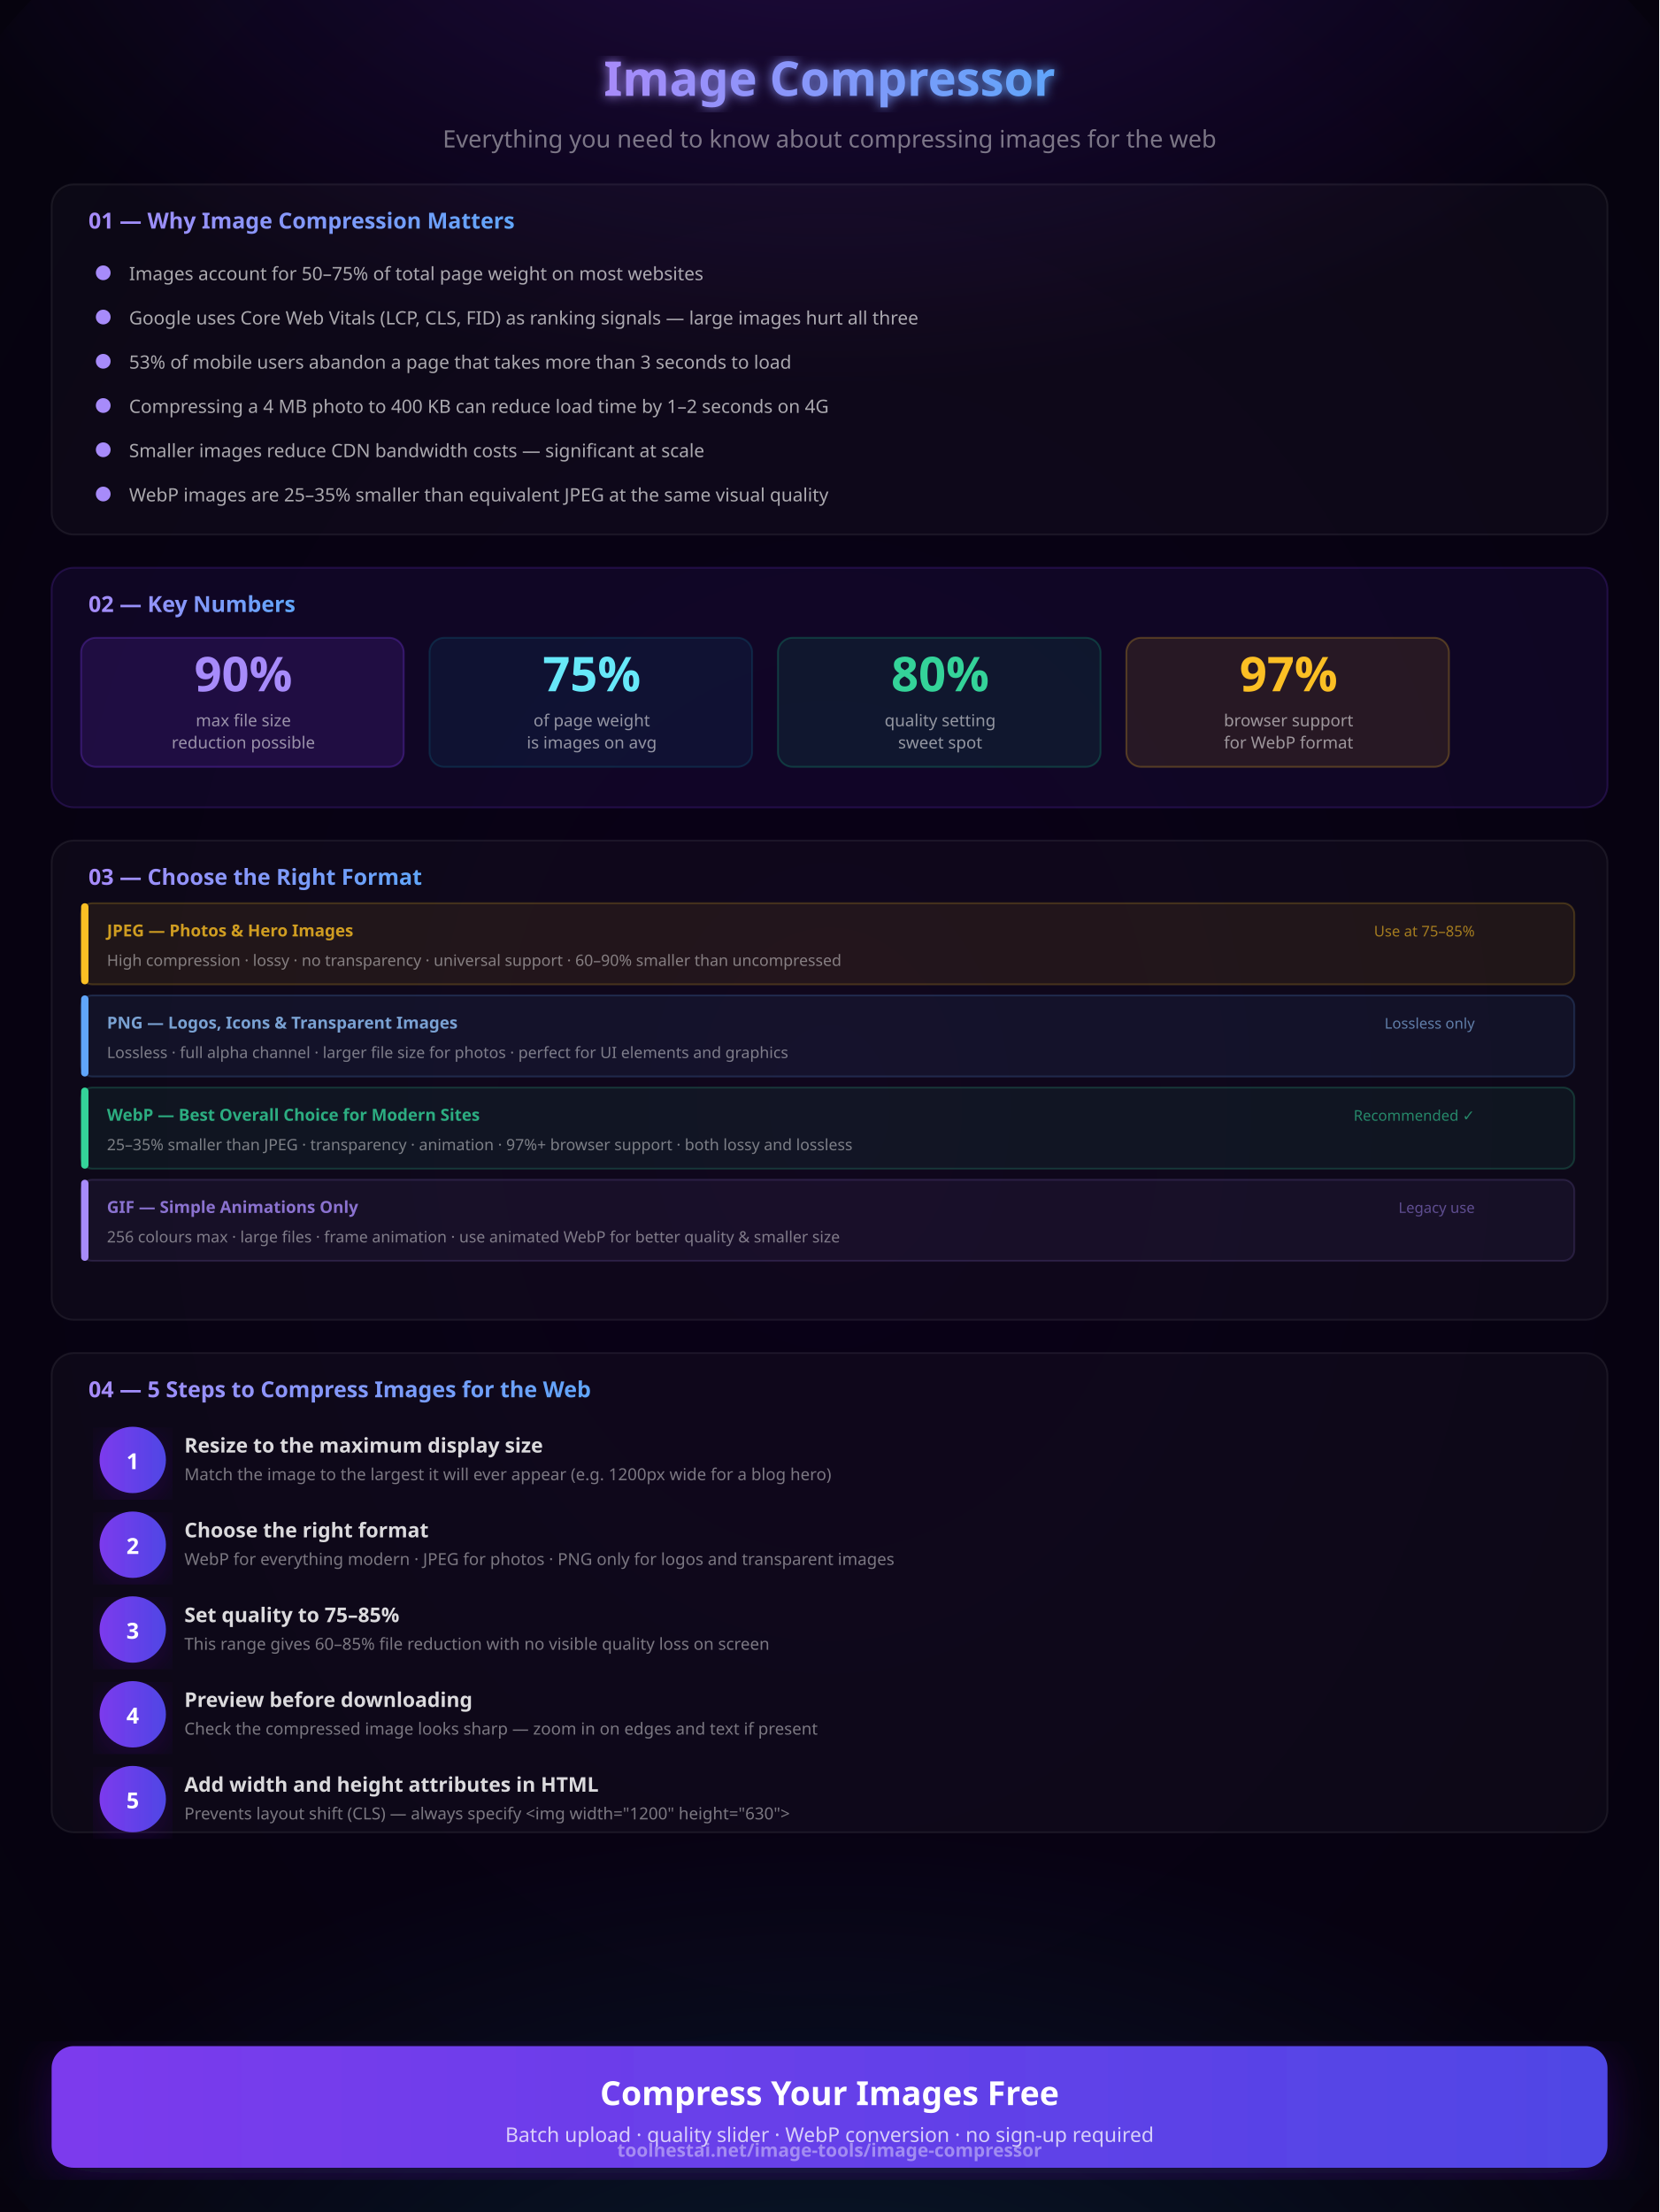
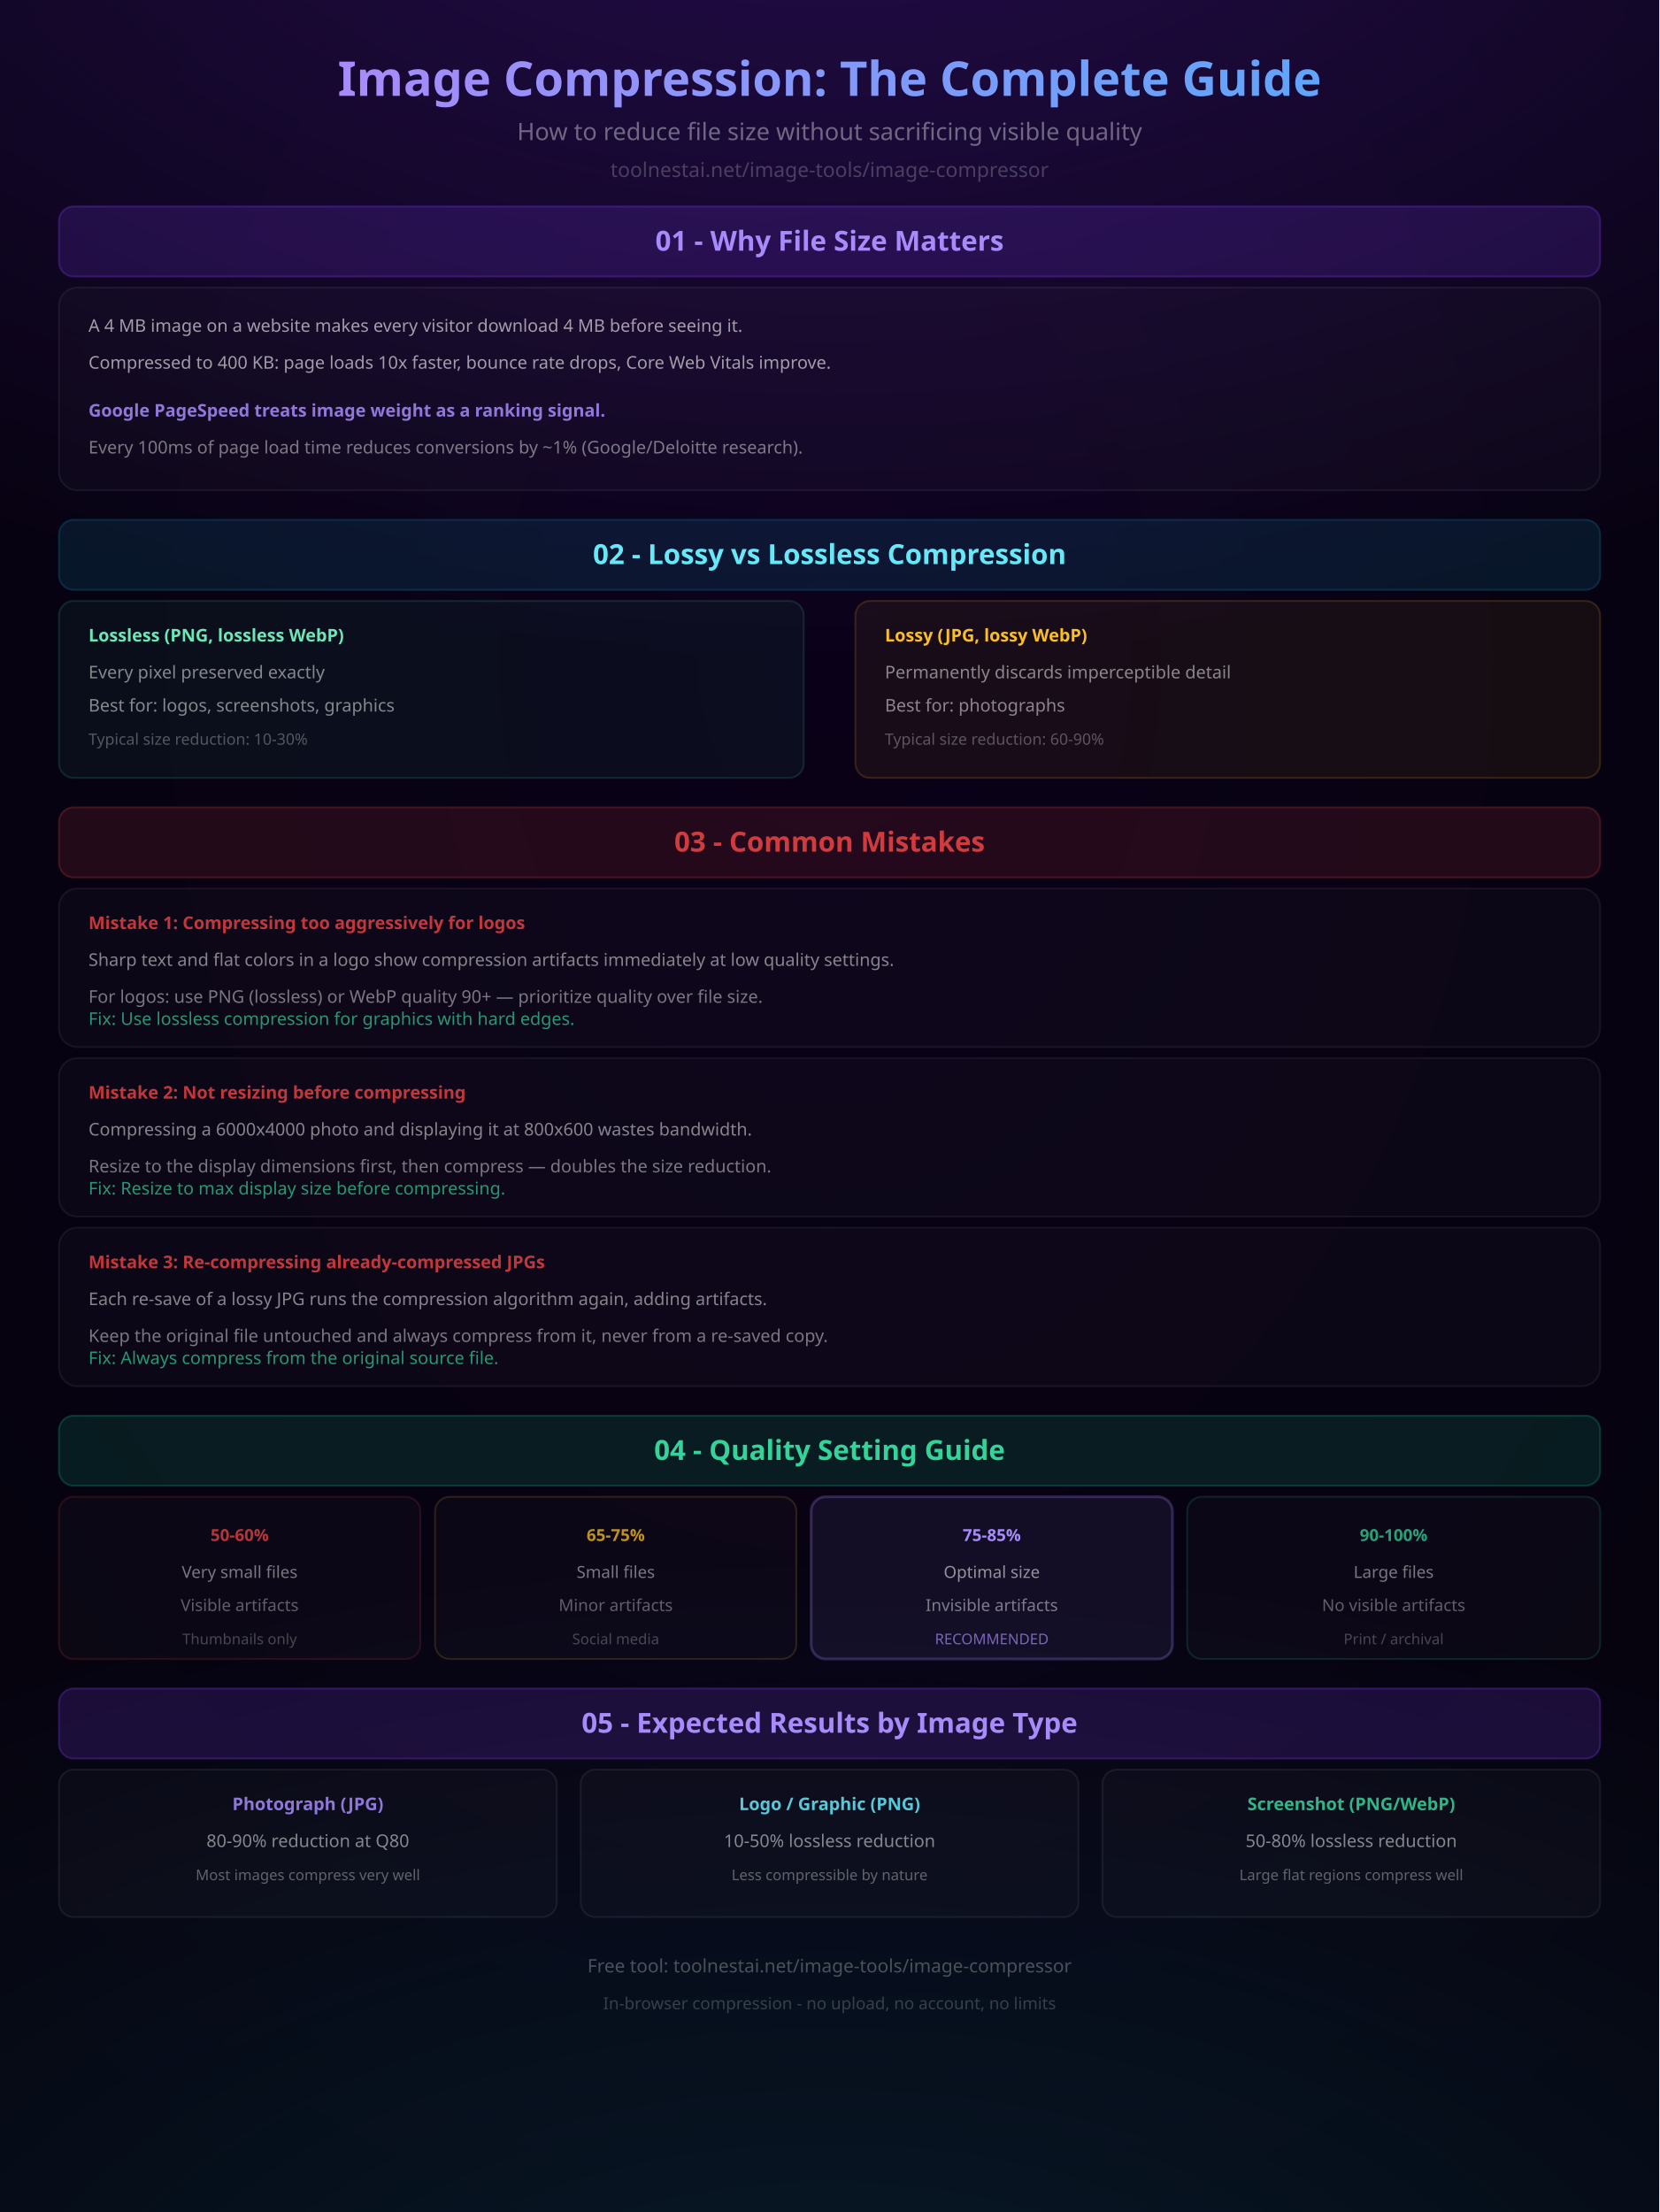
<svg xmlns="http://www.w3.org/2000/svg" viewBox="0 0 900 1200" font-family="'Segoe UI',system-ui,sans-serif">
  <defs>
-     <radialGradient id="bg" cx="50%" cy="50%" r="80%">
+     <radialGradient id="bg" cx="50%" cy="30%" r="80%">
      <stop offset="0%" stop-color="#0a0118" />
      <stop offset="100%" stop-color="#05030d" />
    </radialGradient>
-     <radialGradient id="gT" cx="50%" cy="10%" r="50%">
-       <stop offset="0%" stop-color="#5b21b6" stop-opacity="0.3" />
+     <radialGradient id="gT" cx="50%" cy="10%" r="60%">
+       <stop offset="0%" stop-color="#5b21b6" stop-opacity="0.35" />
      <stop offset="100%" stop-color="#5b21b6" stop-opacity="0" />
    </radialGradient>
-     <radialGradient id="gB" cx="50%" cy="90%" r="50%">
+     <radialGradient id="gB" cx="50%" cy="90%" r="60%">
      <stop offset="0%" stop-color="#0e7490" stop-opacity="0.2" />
      <stop offset="100%" stop-color="#0e7490" stop-opacity="0" />
    </radialGradient>
    <linearGradient id="aG" x1="0%" y1="0%" x2="100%" y2="0%">
      <stop offset="0%" stop-color="#a78bfa" />
      <stop offset="100%" stop-color="#60a5fa" />
    </linearGradient>
    <linearGradient id="bG" x1="0%" y1="0%" x2="100%" y2="0%">
      <stop offset="0%" stop-color="#7c3aed" />
      <stop offset="100%" stop-color="#4f46e5" />
    </linearGradient>
-     <filter id="sh">
-       <feDropShadow dx="0" dy="4" stdDeviation="12" flood-color="#5b21b6" flood-opacity="0.35" />
-     </filter>
-     <filter id="glow">
-       <feGaussianBlur stdDeviation="3" result="b" />
-       <feMerge>
-         <feMergeNode in="b" />
-         <feMergeNode in="SourceGraphic" />
-       </feMerge>
-     </filter>
  </defs>
  <rect width="900" height="1200" fill="url(#bg)" />
-   <ellipse cx="450" cy="150" rx="500" ry="300" fill="url(#gT)" />
-   <ellipse cx="450" cy="1050" rx="500" ry="300" fill="url(#gB)" />
-   <text x="450" y="52" text-anchor="middle" font-size="26" font-weight="900" fill="url(#aG)" filter="url(#glow)">Image Compressor</text>
-   <text x="450" y="80" text-anchor="middle" font-size="13" fill="rgba(255,255,255,0.45)">Everything you need to know about compressing images for the web</text>
-   <rect x="28" y="100" width="844" height="190" rx="12" fill="rgba(255,255,255,0.025)" stroke="rgba(255,255,255,0.07)" stroke-width="1" />
-   <text x="48" y="124" font-size="12" font-weight="800" fill="url(#aG)">01 — Why Image Compression Matters</text>
-   <g font-size="10" fill="rgba(255,255,255,0.65)">
-     <circle cx="56" cy="148" r="4" fill="#a78bfa" />
-     <text x="70" y="152">Images account for 50–75% of total page weight on most websites</text>
-     <circle cx="56" cy="172" r="4" fill="#a78bfa" />
-     <text x="70" y="176">Google uses Core Web Vitals (LCP, CLS, FID) as ranking signals — large images hurt all three</text>
-     <circle cx="56" cy="196" r="4" fill="#a78bfa" />
-     <text x="70" y="200">53% of mobile users abandon a page that takes more than 3 seconds to load</text>
-     <circle cx="56" cy="220" r="4" fill="#a78bfa" />
-     <text x="70" y="224">Compressing a 4 MB photo to 400 KB can reduce load time by 1–2 seconds on 4G</text>
-     <circle cx="56" cy="244" r="4" fill="#a78bfa" />
-     <text x="70" y="248">Smaller images reduce CDN bandwidth costs — significant at scale</text>
-     <circle cx="56" cy="268" r="4" fill="#a78bfa" />
-     <text x="70" y="272">WebP images are 25–35% smaller than equivalent JPEG at the same visual quality</text>
+   <ellipse cx="450" cy="200" rx="700" ry="400" fill="url(#gT)" />
+   <ellipse cx="450" cy="1000" rx="700" ry="400" fill="url(#gB)" />
+   <text x="450" y="52" text-anchor="middle" font-size="26" font-weight="900" fill="url(#aG)">Image Compression: The Complete Guide</text>
+   <text x="450" y="76" text-anchor="middle" font-size="13" fill="rgba(255,255,255,0.38)">How to reduce file size without sacrificing visible quality</text>
+   <text x="450" y="96" text-anchor="middle" font-size="11" fill="rgba(255,255,255,0.22)">toolnestai.net/image-tools/image-compressor</text>
+   <rect x="32" y="112" width="836" height="38" rx="8" fill="rgba(124,58,237,0.18)" stroke="rgba(124,58,237,0.3)" stroke-width="1" />
+   <text x="450" y="136" text-anchor="middle" font-size="15" font-weight="800" fill="#a78bfa">01 - Why File Size Matters</text>
+   <rect x="32" y="156" width="836" height="110" rx="10" fill="rgba(255,255,255,0.02)" stroke="rgba(255,255,255,0.06)" stroke-width="1" />
+   <g font-size="9.5">
+     <text x="48" y="180" fill="rgba(255,255,255,0.6)">A 4 MB image on a website makes every visitor download 4 MB before seeing it.</text>
+     <text x="48" y="200" fill="rgba(255,255,255,0.6)">Compressed to 400 KB: page loads 10x faster, bounce rate drops, Core Web Vitals improve.</text>
+     <text x="48" y="226" font-weight="700" fill="rgba(167,139,250,0.85)">Google PageSpeed treats image weight as a ranking signal.</text>
+     <text x="48" y="246" fill="rgba(255,255,255,0.45)">Every 100ms of page load time reduces conversions by ~1% (Google/Deloitte research).</text>
  </g>
-   <rect x="28" y="308" width="844" height="130" rx="12" fill="rgba(124,58,237,0.08)" stroke="rgba(124,58,237,0.2)" stroke-width="1" />
-   <text x="48" y="332" font-size="12" font-weight="800" fill="url(#aG)">02 — Key Numbers</text>
-   <g text-anchor="middle">
-     <rect x="44" y="346" width="175" height="70" rx="8" fill="rgba(124,58,237,0.15)" stroke="rgba(124,58,237,0.3)" stroke-width="1" />
-     <text x="132" y="375" font-size="26" font-weight="900" fill="#a78bfa">90%</text>
-     <text x="132" y="394" font-size="9" fill="rgba(255,255,255,0.55)">max file size</text>
-     <text x="132" y="406" font-size="9" fill="rgba(255,255,255,0.55)">reduction possible</text>
-     <rect x="233" y="346" width="175" height="70" rx="8" fill="rgba(14,116,144,0.12)" stroke="rgba(14,116,144,0.25)" stroke-width="1" />
-     <text x="321" y="375" font-size="26" font-weight="900" fill="#67e8f9">75%</text>
-     <text x="321" y="394" font-size="9" fill="rgba(255,255,255,0.55)">of page weight</text>
-     <text x="321" y="406" font-size="9" fill="rgba(255,255,255,0.55)">is images on avg</text>
-     <rect x="422" y="346" width="175" height="70" rx="8" fill="rgba(16,185,129,0.1)" stroke="rgba(16,185,129,0.25)" stroke-width="1" />
-     <text x="510" y="375" font-size="26" font-weight="900" fill="#34d399">80%</text>
-     <text x="510" y="394" font-size="9" fill="rgba(255,255,255,0.55)">quality setting</text>
-     <text x="510" y="406" font-size="9" fill="rgba(255,255,255,0.55)">sweet spot</text>
-     <rect x="611" y="346" width="175" height="70" rx="8" fill="rgba(251,191,36,0.1)" stroke="rgba(251,191,36,0.25)" stroke-width="1" />
-     <text x="699" y="375" font-size="26" font-weight="900" fill="#fbbf24">97%</text>
-     <text x="699" y="394" font-size="9" fill="rgba(255,255,255,0.55)">browser support</text>
-     <text x="699" y="406" font-size="9" fill="rgba(255,255,255,0.55)">for WebP format</text>
+   <rect x="32" y="282" width="836" height="38" rx="8" fill="rgba(14,116,144,0.18)" stroke="rgba(14,116,144,0.3)" stroke-width="1" />
+   <text x="450" y="306" text-anchor="middle" font-size="15" font-weight="800" fill="#67e8f9">02 - Lossy vs Lossless Compression</text>
+   <g font-size="9.5">
+     <rect x="32" y="326" width="404" height="96" rx="8" fill="rgba(52,211,153,0.06)" stroke="rgba(52,211,153,0.16)" stroke-width="1" />
+     <text x="48" y="348" font-weight="700" fill="#6ee7b7">Lossless (PNG, lossless WebP)</text>
+     <text x="48" y="368" fill="rgba(255,255,255,0.5)">Every pixel preserved exactly</text>
+     <text x="48" y="386" fill="rgba(255,255,255,0.5)">Best for: logos, screenshots, graphics</text>
+     <text x="48" y="404" fill="rgba(255,255,255,0.3)" font-size="8.5">Typical size reduction: 10-30%</text>
+     <rect x="464" y="326" width="404" height="96" rx="8" fill="rgba(251,191,36,0.06)" stroke="rgba(251,191,36,0.16)" stroke-width="1" />
+     <text x="480" y="348" font-weight="700" fill="#fbbf24">Lossy (JPG, lossy WebP)</text>
+     <text x="480" y="368" fill="rgba(255,255,255,0.5)">Permanently discards imperceptible detail</text>
+     <text x="480" y="386" fill="rgba(255,255,255,0.5)">Best for: photographs</text>
+     <text x="480" y="404" fill="rgba(255,255,255,0.3)" font-size="8.5">Typical size reduction: 60-90%</text>
  </g>
-   <rect x="28" y="456" width="844" height="260" rx="12" fill="rgba(255,255,255,0.025)" stroke="rgba(255,255,255,0.07)" stroke-width="1" />
-   <text x="48" y="480" font-size="12" font-weight="800" fill="url(#aG)">03 — Choose the Right Format</text>
-   <rect x="44" y="490" width="810" height="44" rx="6" fill="rgba(251,191,36,0.08)" stroke="rgba(251,191,36,0.2)" stroke-width="1" />
-   <rect x="44" y="490" width="4" height="44" rx="2" fill="#fbbf24" />
-   <text x="58" y="508" font-size="9" font-weight="700" fill="rgba(251,191,36,0.8)">JPEG — Photos &amp; Hero Images</text>
-   <text x="58" y="524" font-size="8.5" fill="rgba(255,255,255,0.45)">High compression · lossy · no transparency · universal support · 60–90% smaller than uncompressed</text>
-   <text x="800" y="508" text-anchor="end" font-size="8" fill="rgba(251,191,36,0.6)">Use at 75–85%</text>
-   <rect x="44" y="540" width="810" height="44" rx="6" fill="rgba(96,165,250,0.07)" stroke="rgba(96,165,250,0.18)" stroke-width="1" />
-   <rect x="44" y="540" width="4" height="44" rx="2" fill="#60a5fa" />
-   <text x="58" y="558" font-size="9" font-weight="700" fill="rgba(147,197,253,0.8)">PNG — Logos, Icons &amp; Transparent Images</text>
-   <text x="58" y="574" font-size="8.5" fill="rgba(255,255,255,0.45)">Lossless · full alpha channel · larger file size for photos · perfect for UI elements and graphics</text>
-   <text x="800" y="558" text-anchor="end" font-size="8" fill="rgba(147,197,253,0.6)">Lossless only</text>
-   <rect x="44" y="590" width="810" height="44" rx="6" fill="rgba(52,211,153,0.07)" stroke="rgba(52,211,153,0.2)" stroke-width="1" />
-   <rect x="44" y="590" width="4" height="44" rx="2" fill="#34d399" />
-   <text x="58" y="608" font-size="9" font-weight="700" fill="rgba(52,211,153,0.8)">WebP — Best Overall Choice for Modern Sites</text>
-   <text x="58" y="624" font-size="8.5" fill="rgba(255,255,255,0.45)">25–35% smaller than JPEG · transparency · animation · 97%+ browser support · both lossy and lossless</text>
-   <text x="800" y="608" text-anchor="end" font-size="8" fill="rgba(52,211,153,0.6)">Recommended ✓</text>
-   <rect x="44" y="640" width="810" height="44" rx="6" fill="rgba(167,139,250,0.06)" stroke="rgba(167,139,250,0.15)" stroke-width="1" />
-   <rect x="44" y="640" width="4" height="44" rx="2" fill="#a78bfa" />
-   <text x="58" y="658" font-size="9" font-weight="700" fill="rgba(167,139,250,0.8)">GIF — Simple Animations Only</text>
-   <text x="58" y="674" font-size="8.5" fill="rgba(255,255,255,0.45)">256 colours max · large files · frame animation · use animated WebP for better quality &amp; smaller size</text>
-   <text x="800" y="658" text-anchor="end" font-size="8" fill="rgba(167,139,250,0.5)">Legacy use</text>
-   <rect x="28" y="734" width="844" height="260" rx="12" fill="rgba(255,255,255,0.025)" stroke="rgba(255,255,255,0.07)" stroke-width="1" />
-   <text x="48" y="758" font-size="12" font-weight="800" fill="url(#aG)">04 — 5 Steps to Compress Images for the Web</text>
-   <g>
-     <circle cx="72" cy="792" r="18" fill="url(#bG)" filter="url(#sh)" />
-     <text x="72" y="797" text-anchor="middle" font-size="12" font-weight="900" fill="#fff">1</text>
-     <text x="100" y="788" font-size="11" font-weight="700" fill="rgba(255,255,255,0.85)">Resize to the maximum display size</text>
-     <text x="100" y="803" font-size="9" fill="rgba(255,255,255,0.45)">Match the image to the largest it will ever appear (e.g. 1200px wide for a blog hero)</text>
-     <circle cx="72" cy="838" r="18" fill="url(#bG)" filter="url(#sh)" />
-     <text x="72" y="843" text-anchor="middle" font-size="12" font-weight="900" fill="#fff">2</text>
-     <text x="100" y="834" font-size="11" font-weight="700" fill="rgba(255,255,255,0.85)">Choose the right format</text>
-     <text x="100" y="849" font-size="9" fill="rgba(255,255,255,0.45)">WebP for everything modern · JPEG for photos · PNG only for logos and transparent images</text>
-     <circle cx="72" cy="884" r="18" fill="url(#bG)" filter="url(#sh)" />
-     <text x="72" y="889" text-anchor="middle" font-size="12" font-weight="900" fill="#fff">3</text>
-     <text x="100" y="880" font-size="11" font-weight="700" fill="rgba(255,255,255,0.85)">Set quality to 75–85%</text>
-     <text x="100" y="895" font-size="9" fill="rgba(255,255,255,0.45)">This range gives 60–85% file reduction with no visible quality loss on screen</text>
-     <circle cx="72" cy="930" r="18" fill="url(#bG)" filter="url(#sh)" />
-     <text x="72" y="935" text-anchor="middle" font-size="12" font-weight="900" fill="#fff">4</text>
-     <text x="100" y="926" font-size="11" font-weight="700" fill="rgba(255,255,255,0.85)">Preview before downloading</text>
-     <text x="100" y="941" font-size="9" fill="rgba(255,255,255,0.45)">Check the compressed image looks sharp — zoom in on edges and text if present</text>
-     <circle cx="72" cy="976" r="18" fill="url(#bG)" filter="url(#sh)" />
-     <text x="72" y="981" text-anchor="middle" font-size="12" font-weight="900" fill="#fff">5</text>
-     <text x="100" y="972" font-size="11" font-weight="700" fill="rgba(255,255,255,0.85)">Add width and height attributes in HTML</text>
-     <text x="100" y="987" font-size="9" fill="rgba(255,255,255,0.45)">Prevents layout shift (CLS) — always specify &lt;img width="1200" height="630"&gt;</text>
+   <rect x="32" y="438" width="836" height="38" rx="8" fill="rgba(239,68,68,0.12)" stroke="rgba(239,68,68,0.22)" stroke-width="1" />
+   <text x="450" y="462" text-anchor="middle" font-size="15" font-weight="800" fill="rgba(239,68,68,0.85)">03 - Common Mistakes</text>
+   <g font-size="9.5">
+     <rect x="32" y="482" width="836" height="86" rx="10" fill="rgba(255,255,255,0.02)" stroke="rgba(255,255,255,0.06)" stroke-width="1" />
+     <text x="48" y="504" font-weight="700" fill="rgba(239,68,68,0.8)">Mistake 1: Compressing too aggressively for logos</text>
+     <text x="48" y="524" fill="rgba(255,255,255,0.5)">Sharp text and flat colors in a logo show compression artifacts immediately at low quality settings.</text>
+     <text x="48" y="544" fill="rgba(255,255,255,0.45)">For logos: use PNG (lossless) or WebP quality 90+ — prioritize quality over file size.</text>
+     <text x="48" y="556" fill="rgba(52,211,153,0.7)">Fix: Use lossless compression for graphics with hard edges.</text>
  </g>
-   <rect x="28" y="1110" width="844" height="66" rx="12" fill="url(#bG)" filter="url(#sh)" />
-   <text x="450" y="1142" text-anchor="middle" font-size="18" font-weight="900" fill="#fff">Compress Your Images Free</text>
-   <text x="450" y="1162" text-anchor="middle" font-size="11" fill="rgba(255,255,255,0.75)">Batch upload · quality slider · WebP conversion · no sign-up required</text>
-   <text x="450" y="1170" text-anchor="middle" font-size="10" font-weight="700" fill="rgba(255,255,255,0.4)">toolnestai.net/image-tools/image-compressor</text>
+   <g font-size="9.5">
+     <rect x="32" y="574" width="836" height="86" rx="10" fill="rgba(255,255,255,0.02)" stroke="rgba(255,255,255,0.06)" stroke-width="1" />
+     <text x="48" y="596" font-weight="700" fill="rgba(239,68,68,0.8)">Mistake 2: Not resizing before compressing</text>
+     <text x="48" y="616" fill="rgba(255,255,255,0.5)">Compressing a 6000x4000 photo and displaying it at 800x600 wastes bandwidth.</text>
+     <text x="48" y="636" fill="rgba(255,255,255,0.45)">Resize to the display dimensions first, then compress — doubles the size reduction.</text>
+     <text x="48" y="648" fill="rgba(52,211,153,0.7)">Fix: Resize to max display size before compressing.</text>
+   </g>
+   <g font-size="9.5">
+     <rect x="32" y="666" width="836" height="86" rx="10" fill="rgba(255,255,255,0.02)" stroke="rgba(255,255,255,0.06)" stroke-width="1" />
+     <text x="48" y="688" font-weight="700" fill="rgba(239,68,68,0.8)">Mistake 3: Re-compressing already-compressed JPGs</text>
+     <text x="48" y="708" fill="rgba(255,255,255,0.5)">Each re-save of a lossy JPG runs the compression algorithm again, adding artifacts.</text>
+     <text x="48" y="728" fill="rgba(255,255,255,0.45)">Keep the original file untouched and always compress from it, never from a re-saved copy.</text>
+     <text x="48" y="740" fill="rgba(52,211,153,0.7)">Fix: Always compress from the original source file.</text>
+   </g>
+   <rect x="32" y="768" width="836" height="38" rx="8" fill="rgba(16,185,129,0.14)" stroke="rgba(16,185,129,0.25)" stroke-width="1" />
+   <text x="450" y="792" text-anchor="middle" font-size="15" font-weight="800" fill="#34d399">04 - Quality Setting Guide</text>
+   <g font-size="9" text-anchor="middle">
+     <rect x="32" y="812" width="196" height="88" rx="8" fill="rgba(255,255,255,0.02)" stroke="rgba(239,68,68,0.15)" stroke-width="1" />
+     <text x="130" y="836" font-weight="700" fill="rgba(239,68,68,0.75)">50-60%</text>
+     <text x="130" y="856" fill="rgba(255,255,255,0.45)">Very small files</text>
+     <text x="130" y="874" fill="rgba(255,255,255,0.35)">Visible artifacts</text>
+     <text x="130" y="892" fill="rgba(255,255,255,0.25)" font-size="8">Thumbnails only</text>
+     <rect x="236" y="812" width="196" height="88" rx="8" fill="rgba(255,255,255,0.02)" stroke="rgba(251,191,36,0.15)" stroke-width="1" />
+     <text x="334" y="836" font-weight="700" fill="rgba(251,191,36,0.75)">65-75%</text>
+     <text x="334" y="856" fill="rgba(255,255,255,0.45)">Small files</text>
+     <text x="334" y="874" fill="rgba(255,255,255,0.35)">Minor artifacts</text>
+     <text x="334" y="892" fill="rgba(255,255,255,0.25)" font-size="8">Social media</text>
+     <rect x="440" y="812" width="196" height="88" rx="8" fill="rgba(167,139,250,0.08)" stroke="rgba(167,139,250,0.25)" stroke-width="1.5" />
+     <text x="538" y="836" font-weight="700" fill="#a78bfa">75-85%</text>
+     <text x="538" y="856" fill="rgba(255,255,255,0.55)">Optimal size</text>
+     <text x="538" y="874" fill="rgba(255,255,255,0.45)">Invisible artifacts</text>
+     <text x="538" y="892" fill="rgba(167,139,250,0.7)" font-size="8">RECOMMENDED</text>
+     <rect x="644" y="812" width="224" height="88" rx="8" fill="rgba(255,255,255,0.02)" stroke="rgba(52,211,153,0.15)" stroke-width="1" />
+     <text x="756" y="836" font-weight="700" fill="rgba(52,211,153,0.75)">90-100%</text>
+     <text x="756" y="856" fill="rgba(255,255,255,0.45)">Large files</text>
+     <text x="756" y="874" fill="rgba(255,255,255,0.35)">No visible artifacts</text>
+     <text x="756" y="892" fill="rgba(255,255,255,0.25)" font-size="8">Print / archival</text>
+   </g>
+   <rect x="32" y="916" width="836" height="38" rx="8" fill="rgba(124,58,237,0.18)" stroke="rgba(124,58,237,0.3)" stroke-width="1" />
+   <text x="450" y="940" text-anchor="middle" font-size="15" font-weight="800" fill="#a78bfa">05 - Expected Results by Image Type</text>
+   <g font-size="9.5" text-anchor="middle">
+     <rect x="32" y="960" width="270" height="80" rx="8" fill="rgba(255,255,255,0.02)" stroke="rgba(255,255,255,0.07)" stroke-width="1" />
+     <text x="167" y="982" font-weight="700" fill="rgba(167,139,250,0.85)">Photograph (JPG)</text>
+     <text x="167" y="1002" fill="rgba(255,255,255,0.5)">80-90% reduction at Q80</text>
+     <text x="167" y="1020" fill="rgba(255,255,255,0.35)" font-size="8">Most images compress very well</text>
+     <rect x="315" y="960" width="270" height="80" rx="8" fill="rgba(255,255,255,0.02)" stroke="rgba(255,255,255,0.07)" stroke-width="1" />
+     <text x="450" y="982" font-weight="700" fill="rgba(103,232,249,0.85)">Logo / Graphic (PNG)</text>
+     <text x="450" y="1002" fill="rgba(255,255,255,0.5)">10-50% lossless reduction</text>
+     <text x="450" y="1020" fill="rgba(255,255,255,0.35)" font-size="8">Less compressible by nature</text>
+     <rect x="598" y="960" width="270" height="80" rx="8" fill="rgba(255,255,255,0.02)" stroke="rgba(255,255,255,0.07)" stroke-width="1" />
+     <text x="733" y="982" font-weight="700" fill="rgba(52,211,153,0.85)">Screenshot (PNG/WebP)</text>
+     <text x="733" y="1002" fill="rgba(255,255,255,0.5)">50-80% lossless reduction</text>
+     <text x="733" y="1020" fill="rgba(255,255,255,0.35)" font-size="8">Large flat regions compress well</text>
+   </g>
+   <text x="450" y="1070" text-anchor="middle" font-size="10" fill="rgba(255,255,255,0.28)">Free tool: toolnestai.net/image-tools/image-compressor</text>
+   <text x="450" y="1090" text-anchor="middle" font-size="9" fill="rgba(255,255,255,0.2)">In-browser compression - no upload, no account, no limits</text>
</svg>
